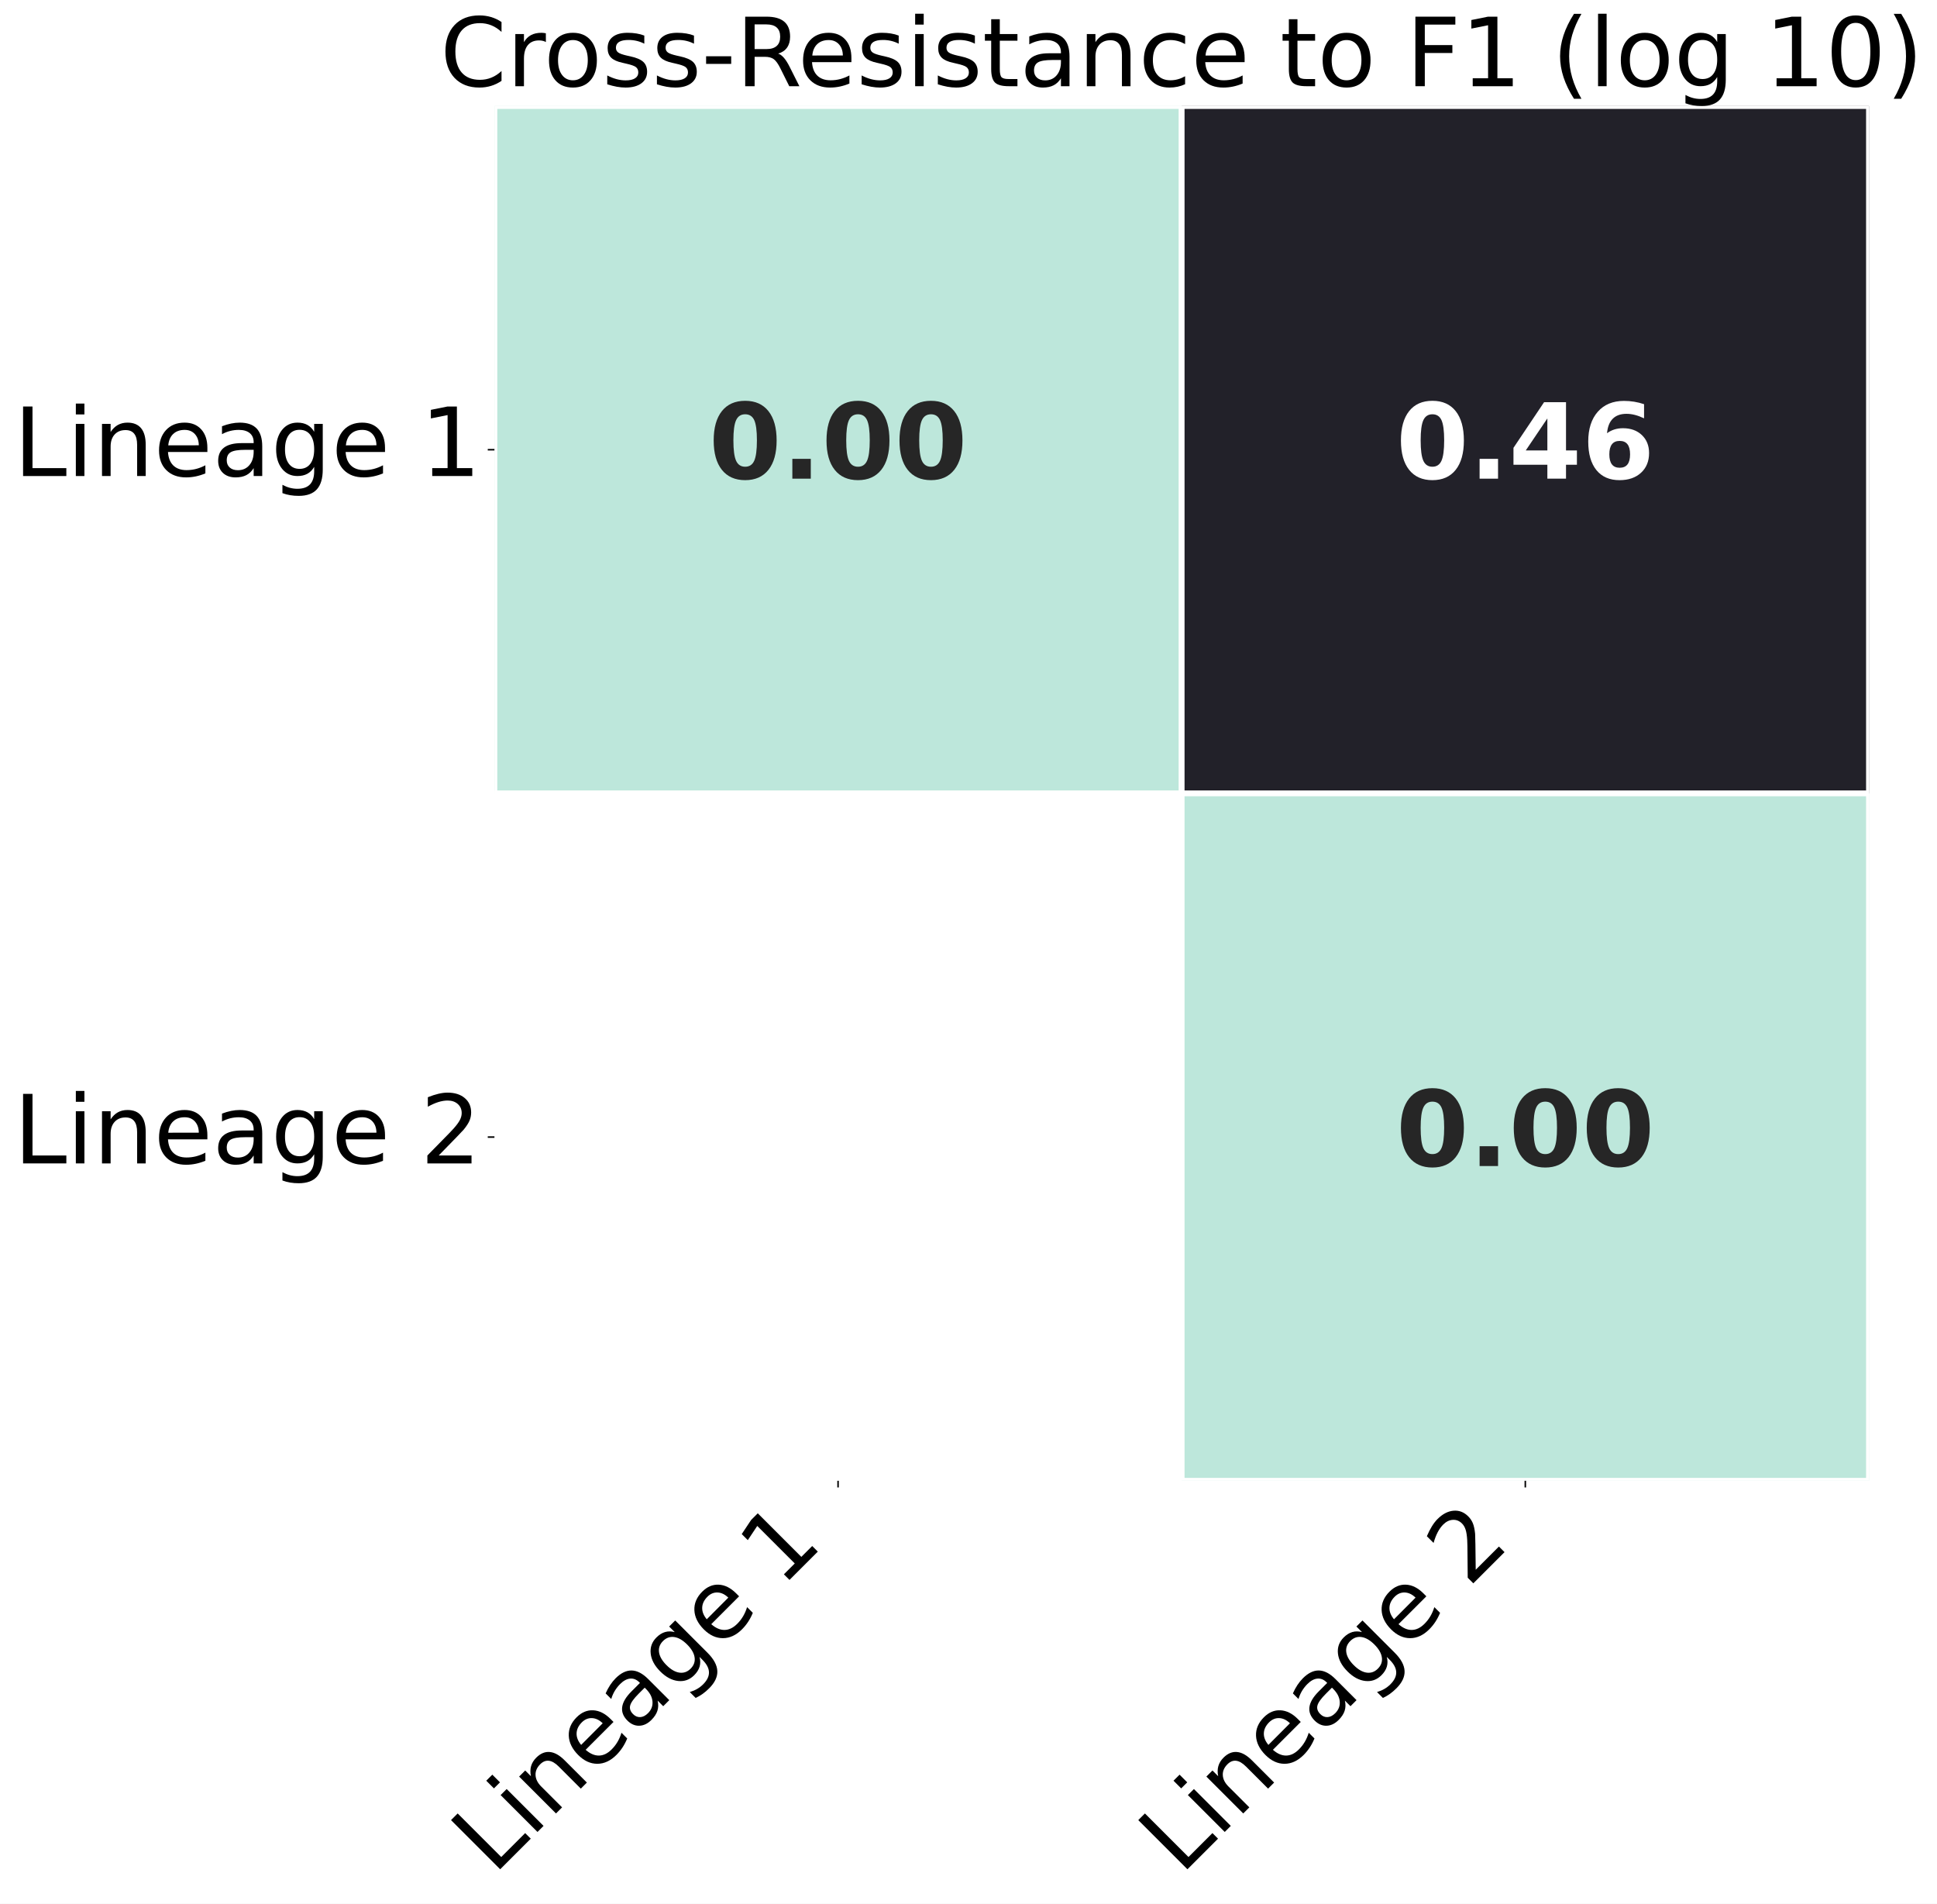
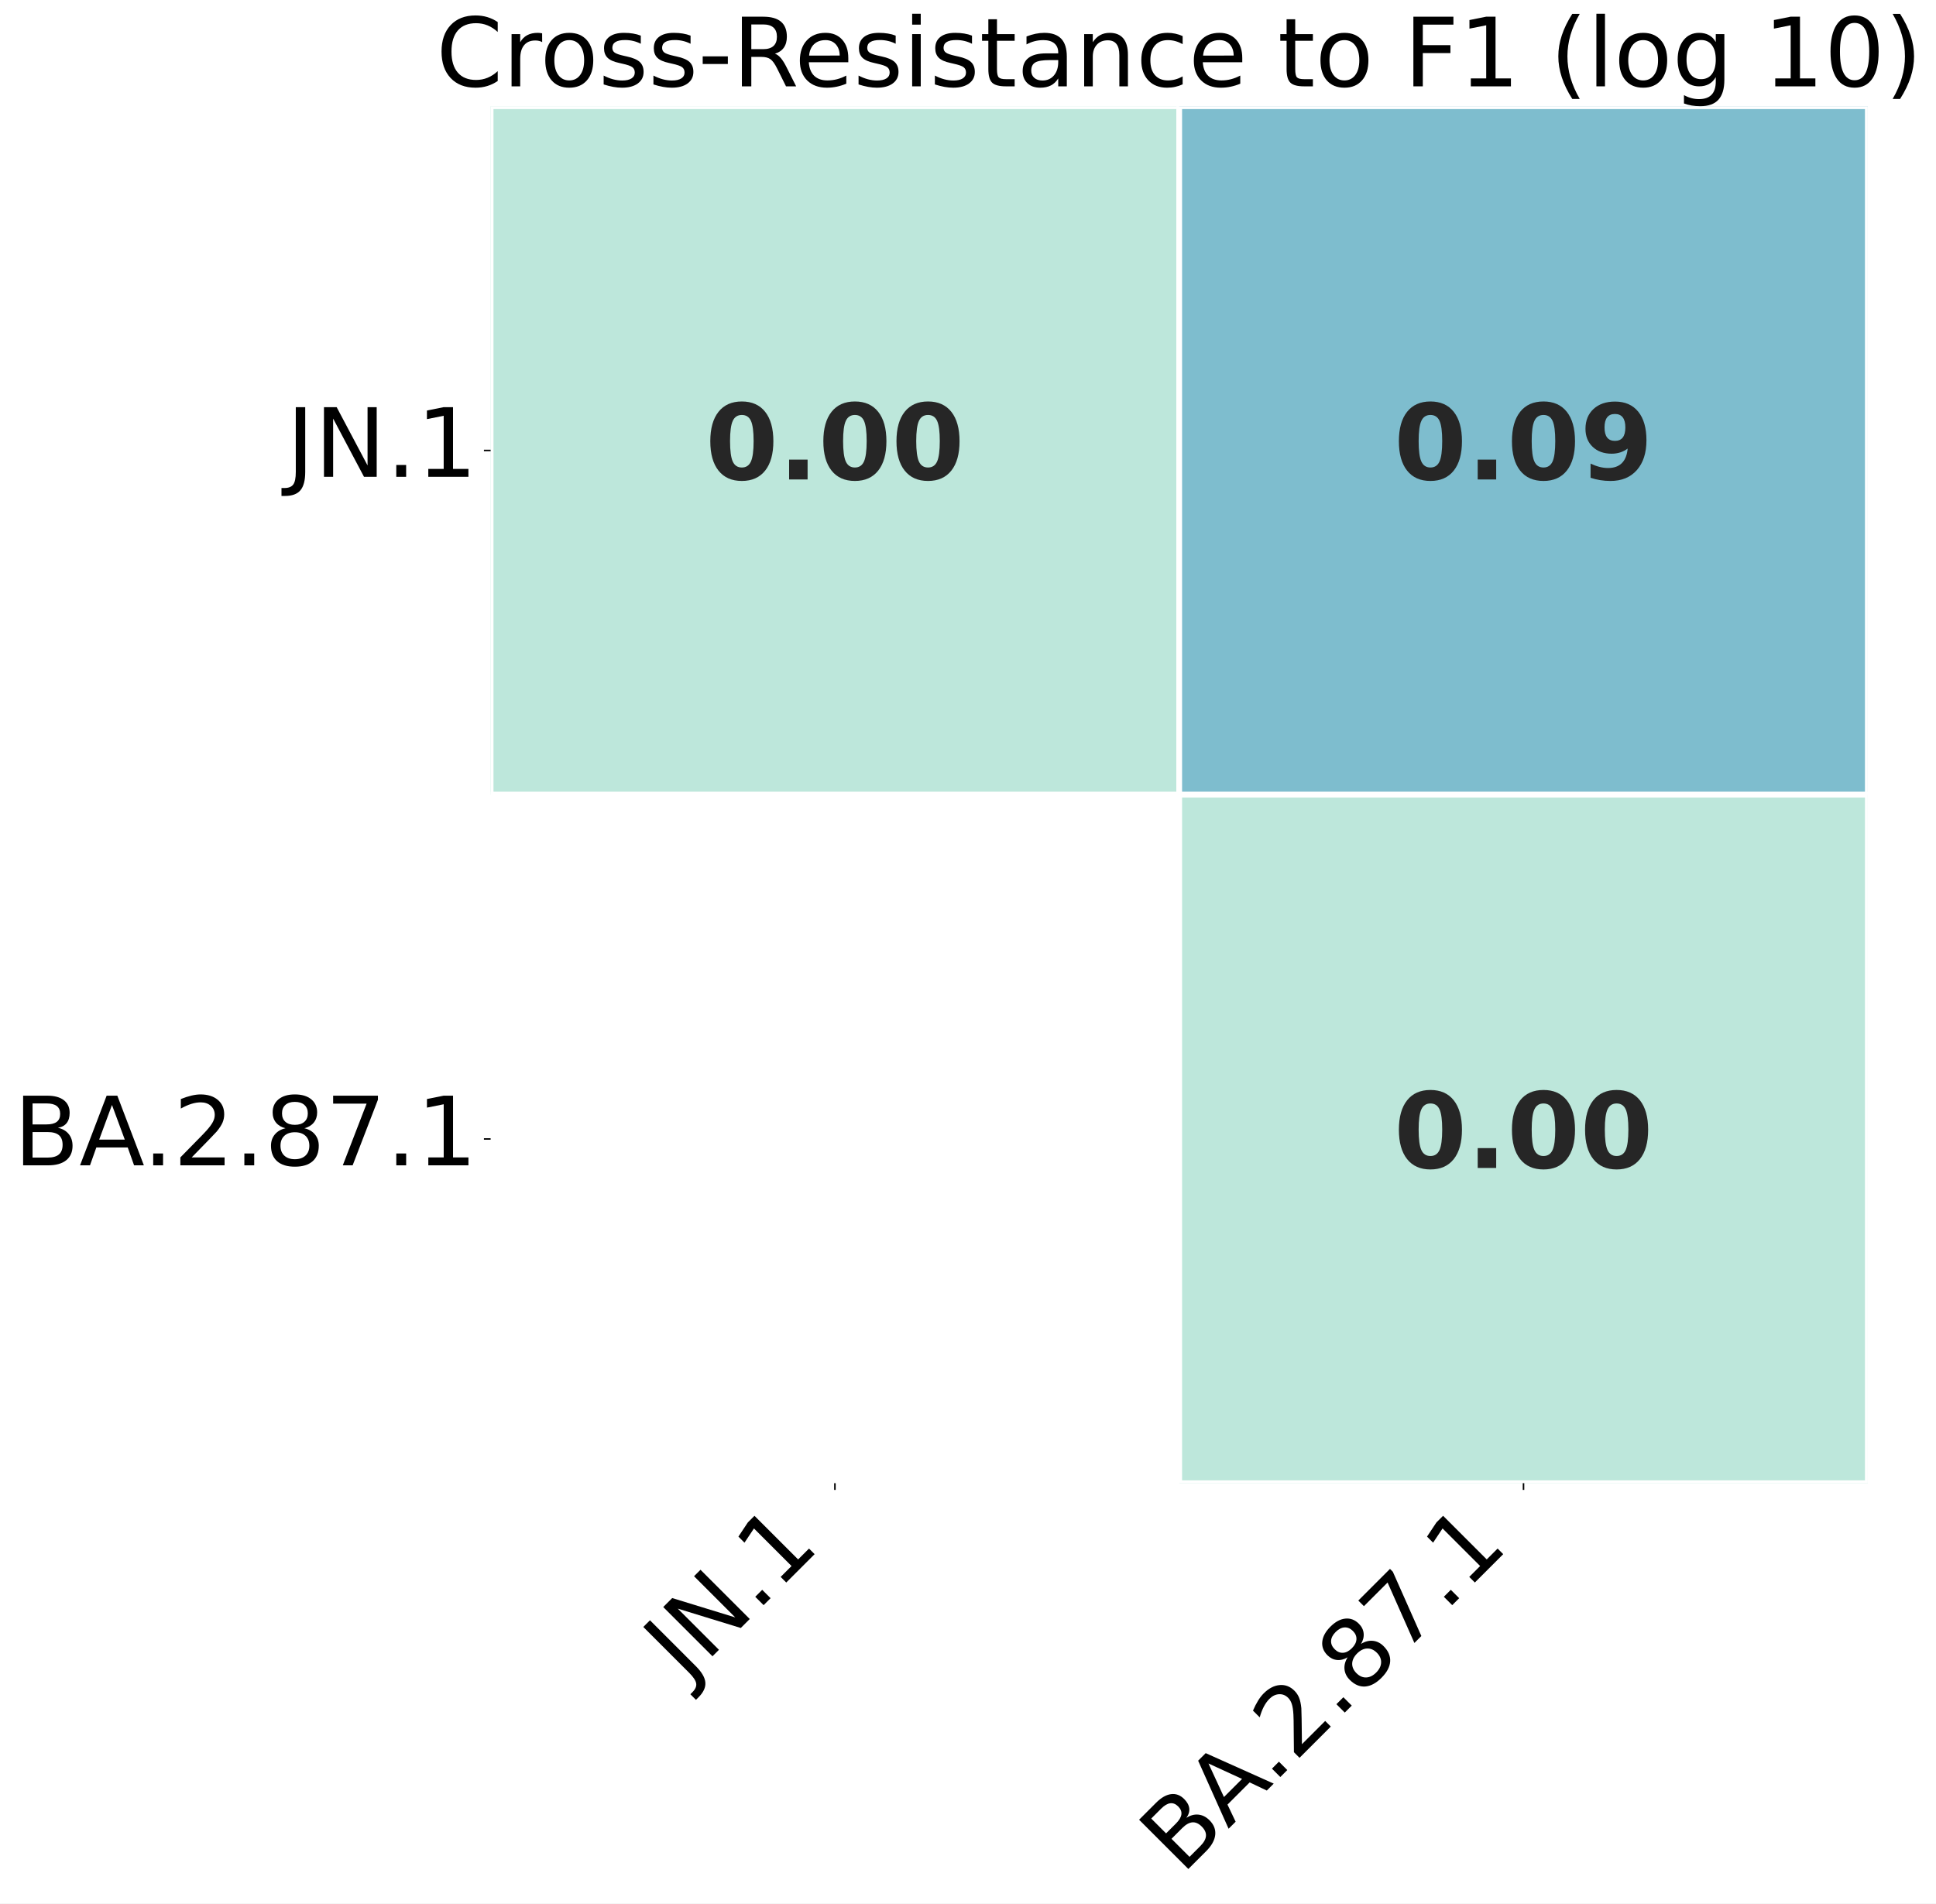
- <svg xmlns="http://www.w3.org/2000/svg" xmlns:xlink="http://www.w3.org/1999/xlink" width="1015.662pt" height="998.008pt" viewBox="0 0 1015.662 998.008" version="1.1">
+ <svg xmlns="http://www.w3.org/2000/svg" xmlns:xlink="http://www.w3.org/1999/xlink" width="1013.162pt" height="996.24pt" viewBox="0 0 1013.162 996.24" version="1.1">
  <defs>
    <style type="text/css">*{stroke-linejoin: round; stroke-linecap: butt}</style>
  </defs>
  <g id="figure_1">
    <g id="patch_1">
-       <path d="M 0 998.008  L 1015.662 998.008  L 1015.662 -0  L 0 -0  z " style="fill: #ffffff" />
+       <path d="M 0 996.24  L 1013.162 996.24  L 1013.162 -0  L 0 -0  z " style="fill: #ffffff" />
    </g>
    <g id="axes_1">
      <g id="patch_2">
-         <path d="M 259.255 776.311  L 979.975 776.311  L 979.975 55.591  L 259.255 55.591  z " style="fill: #ffffff" />
+         <path d="M 256.755 776.311  L 977.475 776.311  L 977.475 55.591  L 256.755 55.591  z " style="fill: #ffffff" />
      </g>
      <g id="QuadMesh_1">
-         <path d="M 259.255 55.591  L 619.615 55.591  L 619.615 415.951  L 259.255 415.951  L 259.255 55.591  " clip-path="url(#p2020a7a3eb)" style="fill: #bde7db; stroke: #ffffff; stroke-width: 3" />
-         <path d="M 619.615 55.591  L 979.975 55.591  L 979.975 415.951  L 619.615 415.951  L 619.615 55.591  " clip-path="url(#p2020a7a3eb)" style="fill: #222129; stroke: #ffffff; stroke-width: 3" />
-         <path d="M 259.255 415.951  L 619.615 415.951  L 619.615 776.311  L 259.255 776.311  L 259.255 415.951  " clip-path="url(#p2020a7a3eb)" style="fill: none; stroke: #ffffff; stroke-width: 3" />
-         <path d="M 619.615 415.951  L 979.975 415.951  L 979.975 776.311  L 619.615 776.311  L 619.615 415.951  " clip-path="url(#p2020a7a3eb)" style="fill: #bde7db; stroke: #ffffff; stroke-width: 3" />
+         <path d="M 256.755 55.591  L 617.115 55.591  L 617.115 415.951  L 256.755 415.951  L 256.755 55.591  " clip-path="url(#p5f165db6b9)" style="fill: #bde7db; stroke: #ffffff; stroke-width: 3" />
+         <path d="M 617.115 55.591  L 977.475 55.591  L 977.475 415.951  L 617.115 415.951  L 617.115 55.591  " clip-path="url(#p5f165db6b9)" style="fill: #7ebdce; stroke: #ffffff; stroke-width: 3" />
+         <path d="M 256.755 415.951  L 617.115 415.951  L 617.115 776.311  L 256.755 776.311  L 256.755 415.951  " clip-path="url(#p5f165db6b9)" style="fill: none; stroke: #ffffff; stroke-width: 3" />
+         <path d="M 617.115 415.951  L 977.475 415.951  L 977.475 776.311  L 617.115 776.311  L 617.115 415.951  " clip-path="url(#p5f165db6b9)" style="fill: #bde7db; stroke: #ffffff; stroke-width: 3" />
      </g>
      <g id="matplotlib.axis_1">
        <g id="xtick_1">
          <g id="line2d_1">
            <defs>
-               <path id="mced4cc26a5" d="M 0 0  L 0 3.5  " style="stroke: #000000; stroke-width: 0.8" />
+               <path id="mf1599b4a34" d="M 0 0  L 0 3.5  " style="stroke: #000000; stroke-width: 0.8" />
            </defs>
            <g>
-               <use xlink:href="#mced4cc26a5" x="439.435" y="776.311" style="stroke: #000000; stroke-width: 0.8" />
+               <use xlink:href="#mf1599b4a34" x="436.935" y="776.311" style="stroke: #000000; stroke-width: 0.8" />
            </g>
          </g>
          <g id="text_1">
-             <g transform="translate(258.8021 983.455) rotate(-45) scale(0.5 -0.5)">
+             <g transform="translate(358.9706 880.7864) rotate(-45) scale(0.5 -0.5)">
              <defs>
-                 <path id="DejaVuSans-4c" d="M 628 4666  L 1259 4666  L 1259 531  L 3531 531  L 3531 0  L 628 0  L 628 4666  z " transform="scale(0.015625)" />
-                 <path id="DejaVuSans-69" d="M 603 3500  L 1178 3500  L 1178 0  L 603 0  L 603 3500  z M 603 4863  L 1178 4863  L 1178 4134  L 603 4134  L 603 4863  z " transform="scale(0.015625)" />
-                 <path id="DejaVuSans-6e" d="M 3513 2113  L 3513 0  L 2938 0  L 2938 2094  Q 2938 2591 2744 2837  Q 2550 3084 2163 3084  Q 1697 3084 1428 2787  Q 1159 2491 1159 1978  L 1159 0  L 581 0  L 581 3500  L 1159 3500  L 1159 2956  Q 1366 3272 1645 3428  Q 1925 3584 2291 3584  Q 2894 3584 3203 3211  Q 3513 2838 3513 2113  z " transform="scale(0.015625)" />
-                 <path id="DejaVuSans-65" d="M 3597 1894  L 3597 1613  L 953 1613  Q 991 1019 1311 708  Q 1631 397 2203 397  Q 2534 397 2845 478  Q 3156 559 3463 722  L 3463 178  Q 3153 47 2828 -22  Q 2503 -91 2169 -91  Q 1331 -91 842 396  Q 353 884 353 1716  Q 353 2575 817 3079  Q 1281 3584 2069 3584  Q 2775 3584 3186 3129  Q 3597 2675 3597 1894  z M 3022 2063  Q 3016 2534 2758 2815  Q 2500 3097 2075 3097  Q 1594 3097 1305 2825  Q 1016 2553 972 2059  L 3022 2063  z " transform="scale(0.015625)" />
-                 <path id="DejaVuSans-61" d="M 2194 1759  Q 1497 1759 1228 1600  Q 959 1441 959 1056  Q 959 750 1161 570  Q 1363 391 1709 391  Q 2188 391 2477 730  Q 2766 1069 2766 1631  L 2766 1759  L 2194 1759  z M 3341 1997  L 3341 0  L 2766 0  L 2766 531  Q 2569 213 2275 61  Q 1981 -91 1556 -91  Q 1019 -91 701 211  Q 384 513 384 1019  Q 384 1609 779 1909  Q 1175 2209 1959 2209  L 2766 2209  L 2766 2266  Q 2766 2663 2505 2880  Q 2244 3097 1772 3097  Q 1472 3097 1187 3025  Q 903 2953 641 2809  L 641 3341  Q 956 3463 1253 3523  Q 1550 3584 1831 3584  Q 2591 3584 2966 3190  Q 3341 2797 3341 1997  z " transform="scale(0.015625)" />
-                 <path id="DejaVuSans-67" d="M 2906 1791  Q 2906 2416 2648 2759  Q 2391 3103 1925 3103  Q 1463 3103 1205 2759  Q 947 2416 947 1791  Q 947 1169 1205 825  Q 1463 481 1925 481  Q 2391 481 2648 825  Q 2906 1169 2906 1791  z M 3481 434  Q 3481 -459 3084 -895  Q 2688 -1331 1869 -1331  Q 1566 -1331 1297 -1286  Q 1028 -1241 775 -1147  L 775 -588  Q 1028 -725 1275 -790  Q 1522 -856 1778 -856  Q 2344 -856 2625 -561  Q 2906 -266 2906 331  L 2906 616  Q 2728 306 2450 153  Q 2172 0 1784 0  Q 1141 0 747 490  Q 353 981 353 1791  Q 353 2603 747 3093  Q 1141 3584 1784 3584  Q 2172 3584 2450 3431  Q 2728 3278 2906 2969  L 2906 3500  L 3481 3500  L 3481 434  z " transform="scale(0.015625)" />
-                 <path id="DejaVuSans-20" transform="scale(0.015625)" />
+                 <path id="DejaVuSans-4a" d="M 628 4666  L 1259 4666  L 1259 325  Q 1259 -519 939 -900  Q 619 -1281 -91 -1281  L -331 -1281  L -331 -750  L -134 -750  Q 284 -750 456 -515  Q 628 -281 628 325  L 628 4666  z " transform="scale(0.015625)" />
+                 <path id="DejaVuSans-4e" d="M 628 4666  L 1478 4666  L 3547 763  L 3547 4666  L 4159 4666  L 4159 0  L 3309 0  L 1241 3903  L 1241 0  L 628 0  L 628 4666  z " transform="scale(0.015625)" />
+                 <path id="DejaVuSans-2e" d="M 684 794  L 1344 794  L 1344 0  L 684 0  L 684 794  z " transform="scale(0.015625)" />
                <path id="DejaVuSans-31" d="M 794 531  L 1825 531  L 1825 4091  L 703 3866  L 703 4441  L 1819 4666  L 2450 4666  L 2450 531  L 3481 531  L 3481 0  L 794 0  L 794 531  z " transform="scale(0.015625)" />
              </defs>
-               <use xlink:href="#DejaVuSans-4c" />
-               <use xlink:href="#DejaVuSans-69" x="55.713" />
-               <use xlink:href="#DejaVuSans-6e" x="83.496" />
-               <use xlink:href="#DejaVuSans-65" x="146.875" />
-               <use xlink:href="#DejaVuSans-61" x="208.398" />
-               <use xlink:href="#DejaVuSans-67" x="269.678" />
-               <use xlink:href="#DejaVuSans-65" x="333.154" />
-               <use xlink:href="#DejaVuSans-20" x="394.678" />
-               <use xlink:href="#DejaVuSans-31" x="426.465" />
+               <use xlink:href="#DejaVuSans-4a" />
+               <use xlink:href="#DejaVuSans-4e" x="29.492" />
+               <use xlink:href="#DejaVuSans-2e" x="104.297" />
+               <use xlink:href="#DejaVuSans-31" x="136.084" />
            </g>
          </g>
        </g>
        <g id="xtick_2">
          <g id="line2d_2">
            <g>
-               <use xlink:href="#mced4cc26a5" x="799.795" y="776.311" style="stroke: #000000; stroke-width: 0.8" />
+               <use xlink:href="#mf1599b4a34" x="797.295" y="776.311" style="stroke: #000000; stroke-width: 0.8" />
            </g>
          </g>
          <g id="text_2">
-             <g transform="translate(619.1621 983.455) rotate(-45) scale(0.5 -0.5)">
+             <g transform="translate(618.4298 981.6872) rotate(-45) scale(0.5 -0.5)">
              <defs>
+                 <path id="DejaVuSans-42" d="M 1259 2228  L 1259 519  L 2272 519  Q 2781 519 3026 730  Q 3272 941 3272 1375  Q 3272 1813 3026 2020  Q 2781 2228 2272 2228  L 1259 2228  z M 1259 4147  L 1259 2741  L 2194 2741  Q 2656 2741 2882 2914  Q 3109 3088 3109 3444  Q 3109 3797 2882 3972  Q 2656 4147 2194 4147  L 1259 4147  z M 628 4666  L 2241 4666  Q 2963 4666 3353 4366  Q 3744 4066 3744 3513  Q 3744 3084 3544 2831  Q 3344 2578 2956 2516  Q 3422 2416 3680 2098  Q 3938 1781 3938 1306  Q 3938 681 3513 340  Q 3088 0 2303 0  L 628 0  L 628 4666  z " transform="scale(0.015625)" />
+                 <path id="DejaVuSans-41" d="M 2188 4044  L 1331 1722  L 3047 1722  L 2188 4044  z M 1831 4666  L 2547 4666  L 4325 0  L 3669 0  L 3244 1197  L 1141 1197  L 716 0  L 50 0  L 1831 4666  z " transform="scale(0.015625)" />
                <path id="DejaVuSans-32" d="M 1228 531  L 3431 531  L 3431 0  L 469 0  L 469 531  Q 828 903 1448 1529  Q 2069 2156 2228 2338  Q 2531 2678 2651 2914  Q 2772 3150 2772 3378  Q 2772 3750 2511 3984  Q 2250 4219 1831 4219  Q 1534 4219 1204 4116  Q 875 4013 500 3803  L 500 4441  Q 881 4594 1212 4672  Q 1544 4750 1819 4750  Q 2544 4750 2975 4387  Q 3406 4025 3406 3419  Q 3406 3131 3298 2873  Q 3191 2616 2906 2266  Q 2828 2175 2409 1742  Q 1991 1309 1228 531  z " transform="scale(0.015625)" />
+                 <path id="DejaVuSans-38" d="M 2034 2216  Q 1584 2216 1326 1975  Q 1069 1734 1069 1313  Q 1069 891 1326 650  Q 1584 409 2034 409  Q 2484 409 2743 651  Q 3003 894 3003 1313  Q 3003 1734 2745 1975  Q 2488 2216 2034 2216  z M 1403 2484  Q 997 2584 770 2862  Q 544 3141 544 3541  Q 544 4100 942 4425  Q 1341 4750 2034 4750  Q 2731 4750 3128 4425  Q 3525 4100 3525 3541  Q 3525 3141 3298 2862  Q 3072 2584 2669 2484  Q 3125 2378 3379 2068  Q 3634 1759 3634 1313  Q 3634 634 3220 271  Q 2806 -91 2034 -91  Q 1263 -91 848 271  Q 434 634 434 1313  Q 434 1759 690 2068  Q 947 2378 1403 2484  z M 1172 3481  Q 1172 3119 1398 2916  Q 1625 2713 2034 2713  Q 2441 2713 2670 2916  Q 2900 3119 2900 3481  Q 2900 3844 2670 4047  Q 2441 4250 2034 4250  Q 1625 4250 1398 4047  Q 1172 3844 1172 3481  z " transform="scale(0.015625)" />
+                 <path id="DejaVuSans-37" d="M 525 4666  L 3525 4666  L 3525 4397  L 1831 0  L 1172 0  L 2766 4134  L 525 4134  L 525 4666  z " transform="scale(0.015625)" />
              </defs>
-               <use xlink:href="#DejaVuSans-4c" />
-               <use xlink:href="#DejaVuSans-69" x="55.713" />
-               <use xlink:href="#DejaVuSans-6e" x="83.496" />
-               <use xlink:href="#DejaVuSans-65" x="146.875" />
-               <use xlink:href="#DejaVuSans-61" x="208.398" />
-               <use xlink:href="#DejaVuSans-67" x="269.678" />
-               <use xlink:href="#DejaVuSans-65" x="333.154" />
-               <use xlink:href="#DejaVuSans-20" x="394.678" />
-               <use xlink:href="#DejaVuSans-32" x="426.465" />
+               <use xlink:href="#DejaVuSans-42" />
+               <use xlink:href="#DejaVuSans-41" x="68.604" />
+               <use xlink:href="#DejaVuSans-2e" x="135.262" />
+               <use xlink:href="#DejaVuSans-32" x="167.049" />
+               <use xlink:href="#DejaVuSans-2e" x="230.672" />
+               <use xlink:href="#DejaVuSans-38" x="262.459" />
+               <use xlink:href="#DejaVuSans-37" x="326.082" />
+               <use xlink:href="#DejaVuSans-2e" x="389.705" />
+               <use xlink:href="#DejaVuSans-31" x="421.492" />
            </g>
          </g>
        </g>
      </g>
      <g id="matplotlib.axis_2">
        <g id="ytick_1">
          <g id="line2d_3">
            <defs>
-               <path id="me16498909c" d="M 0 0  L -3.5 0  " style="stroke: #000000; stroke-width: 0.8" />
+               <path id="m5032b6cc69" d="M 0 0  L -3.5 0  " style="stroke: #000000; stroke-width: 0.8" />
            </defs>
            <g>
-               <use xlink:href="#me16498909c" x="259.255" y="235.771" style="stroke: #000000; stroke-width: 0.8" />
+               <use xlink:href="#m5032b6cc69" x="256.755" y="235.771" style="stroke: #000000; stroke-width: 0.8" />
            </g>
          </g>
          <g id="text_3">
-             <g transform="translate(7.2 249.5675) scale(0.5 -0.5)">
-               <use xlink:href="#DejaVuSans-4c" />
-               <use xlink:href="#DejaVuSans-69" x="55.713" />
-               <use xlink:href="#DejaVuSans-6e" x="83.496" />
-               <use xlink:href="#DejaVuSans-65" x="146.875" />
-               <use xlink:href="#DejaVuSans-61" x="208.398" />
-               <use xlink:href="#DejaVuSans-67" x="269.678" />
-               <use xlink:href="#DejaVuSans-65" x="333.154" />
-               <use xlink:href="#DejaVuSans-20" x="394.678" />
-               <use xlink:href="#DejaVuSans-31" x="426.465" />
+             <g transform="translate(149.8953 249.5675) scale(0.5 -0.5)">
+               <use xlink:href="#DejaVuSans-4a" />
+               <use xlink:href="#DejaVuSans-4e" x="29.492" />
+               <use xlink:href="#DejaVuSans-2e" x="104.297" />
+               <use xlink:href="#DejaVuSans-31" x="136.084" />
            </g>
          </g>
        </g>
        <g id="ytick_2">
          <g id="line2d_4">
            <g>
-               <use xlink:href="#me16498909c" x="259.255" y="596.131" style="stroke: #000000; stroke-width: 0.8" />
+               <use xlink:href="#m5032b6cc69" x="256.755" y="596.131" style="stroke: #000000; stroke-width: 0.8" />
            </g>
          </g>
          <g id="text_4">
            <g transform="translate(7.2 609.9275) scale(0.5 -0.5)">
-               <use xlink:href="#DejaVuSans-4c" />
-               <use xlink:href="#DejaVuSans-69" x="55.713" />
-               <use xlink:href="#DejaVuSans-6e" x="83.496" />
-               <use xlink:href="#DejaVuSans-65" x="146.875" />
-               <use xlink:href="#DejaVuSans-61" x="208.398" />
-               <use xlink:href="#DejaVuSans-67" x="269.678" />
-               <use xlink:href="#DejaVuSans-65" x="333.154" />
-               <use xlink:href="#DejaVuSans-20" x="394.678" />
-               <use xlink:href="#DejaVuSans-32" x="426.465" />
+               <use xlink:href="#DejaVuSans-42" />
+               <use xlink:href="#DejaVuSans-41" x="68.604" />
+               <use xlink:href="#DejaVuSans-2e" x="135.262" />
+               <use xlink:href="#DejaVuSans-32" x="167.049" />
+               <use xlink:href="#DejaVuSans-2e" x="230.672" />
+               <use xlink:href="#DejaVuSans-38" x="262.459" />
+               <use xlink:href="#DejaVuSans-37" x="326.082" />
+               <use xlink:href="#DejaVuSans-2e" x="389.705" />
+               <use xlink:href="#DejaVuSans-31" x="421.492" />
            </g>
          </g>
        </g>
      </g>
      <g id="text_5">
-         <g style="fill: #262626" transform="translate(371.587 250.9472) scale(0.55 -0.55)">
+         <g style="fill: #262626" transform="translate(369.087 250.9472) scale(0.55 -0.55)">
          <defs>
            <path id="DejaVuSans-Bold-30" d="M 2944 2338  Q 2944 3213 2780 3570  Q 2616 3928 2228 3928  Q 1841 3928 1675 3570  Q 1509 3213 1509 2338  Q 1509 1453 1675 1090  Q 1841 728 2228 728  Q 2613 728 2778 1090  Q 2944 1453 2944 2338  z M 4147 2328  Q 4147 1169 3647 539  Q 3147 -91 2228 -91  Q 1306 -91 806 539  Q 306 1169 306 2328  Q 306 3491 806 4120  Q 1306 4750 2228 4750  Q 3147 4750 3647 4120  Q 4147 3491 4147 2328  z " transform="scale(0.015625)" />
            <path id="DejaVuSans-Bold-2e" d="M 653 1209  L 1778 1209  L 1778 0  L 653 0  L 653 1209  z " transform="scale(0.015625)" />
          </defs>
          <use xlink:href="#DejaVuSans-Bold-30" />
          <use xlink:href="#DejaVuSans-Bold-2e" x="69.58" />
          <use xlink:href="#DejaVuSans-Bold-30" x="107.568" />
          <use xlink:href="#DejaVuSans-Bold-30" x="177.148" />
        </g>
      </g>
      <g id="text_6">
-         <g style="fill: #ffffff" transform="translate(731.947 250.9472) scale(0.55 -0.55)">
+         <g style="fill: #262626" transform="translate(729.447 250.9472) scale(0.55 -0.55)">
          <defs>
-             <path id="DejaVuSans-Bold-34" d="M 2356 3675  L 1038 1722  L 2356 1722  L 2356 3675  z M 2156 4666  L 3494 4666  L 3494 1722  L 4159 1722  L 4159 850  L 3494 850  L 3494 0  L 2356 0  L 2356 850  L 288 850  L 288 1881  L 2156 4666  z " transform="scale(0.015625)" />
-             <path id="DejaVuSans-Bold-36" d="M 2316 2303  Q 2000 2303 1842 2098  Q 1684 1894 1684 1484  Q 1684 1075 1842 870  Q 2000 666 2316 666  Q 2634 666 2792 870  Q 2950 1075 2950 1484  Q 2950 1894 2792 2098  Q 2634 2303 2316 2303  z M 3803 4544  L 3803 3681  Q 3506 3822 3243 3889  Q 2981 3956 2731 3956  Q 2194 3956 1894 3657  Q 1594 3359 1544 2772  Q 1750 2925 1990 3001  Q 2231 3078 2516 3078  Q 3231 3078 3670 2659  Q 4109 2241 4109 1563  Q 4109 813 3618 361  Q 3128 -91 2303 -91  Q 1394 -91 895 523  Q 397 1138 397 2266  Q 397 3422 980 4083  Q 1563 4744 2578 4744  Q 2900 4744 3203 4694  Q 3506 4644 3803 4544  z " transform="scale(0.015625)" />
+             <path id="DejaVuSans-Bold-39" d="M 641 103  L 641 966  Q 928 831 1190 764  Q 1453 697 1709 697  Q 2247 697 2547 995  Q 2847 1294 2900 1881  Q 2688 1725 2447 1647  Q 2206 1569 1925 1569  Q 1209 1569 770 1986  Q 331 2403 331 3084  Q 331 3838 820 4291  Q 1309 4744 2131 4744  Q 3044 4744 3544 4128  Q 4044 3513 4044 2388  Q 4044 1231 3459 570  Q 2875 -91 1856 -91  Q 1528 -91 1228 -42  Q 928 6 641 103  z M 2125 2350  Q 2441 2350 2600 2554  Q 2759 2759 2759 3169  Q 2759 3575 2600 3781  Q 2441 3988 2125 3988  Q 1809 3988 1650 3781  Q 1491 3575 1491 3169  Q 1491 2759 1650 2554  Q 1809 2350 2125 2350  z " transform="scale(0.015625)" />
          </defs>
          <use xlink:href="#DejaVuSans-Bold-30" />
          <use xlink:href="#DejaVuSans-Bold-2e" x="69.58" />
-           <use xlink:href="#DejaVuSans-Bold-34" x="107.568" />
-           <use xlink:href="#DejaVuSans-Bold-36" x="177.148" />
+           <use xlink:href="#DejaVuSans-Bold-30" x="107.568" />
+           <use xlink:href="#DejaVuSans-Bold-39" x="177.148" />
        </g>
      </g>
      <g id="text_7">
-         <g style="fill: #262626" transform="translate(731.947 611.3072) scale(0.55 -0.55)">
+         <g style="fill: #262626" transform="translate(729.447 611.3072) scale(0.55 -0.55)">
          <use xlink:href="#DejaVuSans-Bold-30" />
          <use xlink:href="#DejaVuSans-Bold-2e" x="69.58" />
          <use xlink:href="#DejaVuSans-Bold-30" x="107.568" />
          <use xlink:href="#DejaVuSans-Bold-30" x="177.148" />
        </g>
      </g>
      <g id="text_8">
-         <g transform="translate(230.767 45.19219) scale(0.5 -0.5)">
+         <g transform="translate(228.267 45.19219) scale(0.5 -0.5)">
          <defs>
            <path id="DejaVuSans-43" d="M 4122 4306  L 4122 3641  Q 3803 3938 3442 4084  Q 3081 4231 2675 4231  Q 1875 4231 1450 3742  Q 1025 3253 1025 2328  Q 1025 1406 1450 917  Q 1875 428 2675 428  Q 3081 428 3442 575  Q 3803 722 4122 1019  L 4122 359  Q 3791 134 3420 21  Q 3050 -91 2638 -91  Q 1578 -91 968 557  Q 359 1206 359 2328  Q 359 3453 968 4101  Q 1578 4750 2638 4750  Q 3056 4750 3426 4639  Q 3797 4528 4122 4306  z " transform="scale(0.015625)" />
            <path id="DejaVuSans-72" d="M 2631 2963  Q 2534 3019 2420 3045  Q 2306 3072 2169 3072  Q 1681 3072 1420 2755  Q 1159 2438 1159 1844  L 1159 0  L 581 0  L 581 3500  L 1159 3500  L 1159 2956  Q 1341 3275 1631 3429  Q 1922 3584 2338 3584  Q 2397 3584 2469 3576  Q 2541 3569 2628 3553  L 2631 2963  z " transform="scale(0.015625)" />
            <path id="DejaVuSans-6f" d="M 1959 3097  Q 1497 3097 1228 2736  Q 959 2375 959 1747  Q 959 1119 1226 758  Q 1494 397 1959 397  Q 2419 397 2687 759  Q 2956 1122 2956 1747  Q 2956 2369 2687 2733  Q 2419 3097 1959 3097  z M 1959 3584  Q 2709 3584 3137 3096  Q 3566 2609 3566 1747  Q 3566 888 3137 398  Q 2709 -91 1959 -91  Q 1206 -91 779 398  Q 353 888 353 1747  Q 353 2609 779 3096  Q 1206 3584 1959 3584  z " transform="scale(0.015625)" />
            <path id="DejaVuSans-73" d="M 2834 3397  L 2834 2853  Q 2591 2978 2328 3040  Q 2066 3103 1784 3103  Q 1356 3103 1142 2972  Q 928 2841 928 2578  Q 928 2378 1081 2264  Q 1234 2150 1697 2047  L 1894 2003  Q 2506 1872 2764 1633  Q 3022 1394 3022 966  Q 3022 478 2636 193  Q 2250 -91 1575 -91  Q 1294 -91 989 -36  Q 684 19 347 128  L 347 722  Q 666 556 975 473  Q 1284 391 1588 391  Q 1994 391 2212 530  Q 2431 669 2431 922  Q 2431 1156 2273 1281  Q 2116 1406 1581 1522  L 1381 1569  Q 847 1681 609 1914  Q 372 2147 372 2553  Q 372 3047 722 3315  Q 1072 3584 1716 3584  Q 2034 3584 2315 3537  Q 2597 3491 2834 3397  z " transform="scale(0.015625)" />
            <path id="DejaVuSans-2d" d="M 313 2009  L 1997 2009  L 1997 1497  L 313 1497  L 313 2009  z " transform="scale(0.015625)" />
            <path id="DejaVuSans-52" d="M 2841 2188  Q 3044 2119 3236 1894  Q 3428 1669 3622 1275  L 4263 0  L 3584 0  L 2988 1197  Q 2756 1666 2539 1819  Q 2322 1972 1947 1972  L 1259 1972  L 1259 0  L 628 0  L 628 4666  L 2053 4666  Q 2853 4666 3247 4331  Q 3641 3997 3641 3322  Q 3641 2881 3436 2590  Q 3231 2300 2841 2188  z M 1259 4147  L 1259 2491  L 2053 2491  Q 2509 2491 2742 2702  Q 2975 2913 2975 3322  Q 2975 3731 2742 3939  Q 2509 4147 2053 4147  L 1259 4147  z " transform="scale(0.015625)" />
+             <path id="DejaVuSans-65" d="M 3597 1894  L 3597 1613  L 953 1613  Q 991 1019 1311 708  Q 1631 397 2203 397  Q 2534 397 2845 478  Q 3156 559 3463 722  L 3463 178  Q 3153 47 2828 -22  Q 2503 -91 2169 -91  Q 1331 -91 842 396  Q 353 884 353 1716  Q 353 2575 817 3079  Q 1281 3584 2069 3584  Q 2775 3584 3186 3129  Q 3597 2675 3597 1894  z M 3022 2063  Q 3016 2534 2758 2815  Q 2500 3097 2075 3097  Q 1594 3097 1305 2825  Q 1016 2553 972 2059  L 3022 2063  z " transform="scale(0.015625)" />
+             <path id="DejaVuSans-69" d="M 603 3500  L 1178 3500  L 1178 0  L 603 0  L 603 3500  z M 603 4863  L 1178 4863  L 1178 4134  L 603 4134  L 603 4863  z " transform="scale(0.015625)" />
            <path id="DejaVuSans-74" d="M 1172 4494  L 1172 3500  L 2356 3500  L 2356 3053  L 1172 3053  L 1172 1153  Q 1172 725 1289 603  Q 1406 481 1766 481  L 2356 481  L 2356 0  L 1766 0  Q 1100 0 847 248  Q 594 497 594 1153  L 594 3053  L 172 3053  L 172 3500  L 594 3500  L 594 4494  L 1172 4494  z " transform="scale(0.015625)" />
+             <path id="DejaVuSans-61" d="M 2194 1759  Q 1497 1759 1228 1600  Q 959 1441 959 1056  Q 959 750 1161 570  Q 1363 391 1709 391  Q 2188 391 2477 730  Q 2766 1069 2766 1631  L 2766 1759  L 2194 1759  z M 3341 1997  L 3341 0  L 2766 0  L 2766 531  Q 2569 213 2275 61  Q 1981 -91 1556 -91  Q 1019 -91 701 211  Q 384 513 384 1019  Q 384 1609 779 1909  Q 1175 2209 1959 2209  L 2766 2209  L 2766 2266  Q 2766 2663 2505 2880  Q 2244 3097 1772 3097  Q 1472 3097 1187 3025  Q 903 2953 641 2809  L 641 3341  Q 956 3463 1253 3523  Q 1550 3584 1831 3584  Q 2591 3584 2966 3190  Q 3341 2797 3341 1997  z " transform="scale(0.015625)" />
+             <path id="DejaVuSans-6e" d="M 3513 2113  L 3513 0  L 2938 0  L 2938 2094  Q 2938 2591 2744 2837  Q 2550 3084 2163 3084  Q 1697 3084 1428 2787  Q 1159 2491 1159 1978  L 1159 0  L 581 0  L 581 3500  L 1159 3500  L 1159 2956  Q 1366 3272 1645 3428  Q 1925 3584 2291 3584  Q 2894 3584 3203 3211  Q 3513 2838 3513 2113  z " transform="scale(0.015625)" />
            <path id="DejaVuSans-63" d="M 3122 3366  L 3122 2828  Q 2878 2963 2633 3030  Q 2388 3097 2138 3097  Q 1578 3097 1268 2742  Q 959 2388 959 1747  Q 959 1106 1268 751  Q 1578 397 2138 397  Q 2388 397 2633 464  Q 2878 531 3122 666  L 3122 134  Q 2881 22 2623 -34  Q 2366 -91 2075 -91  Q 1284 -91 818 406  Q 353 903 353 1747  Q 353 2603 823 3093  Q 1294 3584 2113 3584  Q 2378 3584 2631 3529  Q 2884 3475 3122 3366  z " transform="scale(0.015625)" />
+             <path id="DejaVuSans-20" transform="scale(0.015625)" />
            <path id="DejaVuSans-46" d="M 628 4666  L 3309 4666  L 3309 4134  L 1259 4134  L 1259 2759  L 3109 2759  L 3109 2228  L 1259 2228  L 1259 0  L 628 0  L 628 4666  z " transform="scale(0.015625)" />
            <path id="DejaVuSans-28" d="M 1984 4856  Q 1566 4138 1362 3434  Q 1159 2731 1159 2009  Q 1159 1288 1364 580  Q 1569 -128 1984 -844  L 1484 -844  Q 1016 -109 783 600  Q 550 1309 550 2009  Q 550 2706 781 3412  Q 1013 4119 1484 4856  L 1984 4856  z " transform="scale(0.015625)" />
            <path id="DejaVuSans-6c" d="M 603 4863  L 1178 4863  L 1178 0  L 603 0  L 603 4863  z " transform="scale(0.015625)" />
+             <path id="DejaVuSans-67" d="M 2906 1791  Q 2906 2416 2648 2759  Q 2391 3103 1925 3103  Q 1463 3103 1205 2759  Q 947 2416 947 1791  Q 947 1169 1205 825  Q 1463 481 1925 481  Q 2391 481 2648 825  Q 2906 1169 2906 1791  z M 3481 434  Q 3481 -459 3084 -895  Q 2688 -1331 1869 -1331  Q 1566 -1331 1297 -1286  Q 1028 -1241 775 -1147  L 775 -588  Q 1028 -725 1275 -790  Q 1522 -856 1778 -856  Q 2344 -856 2625 -561  Q 2906 -266 2906 331  L 2906 616  Q 2728 306 2450 153  Q 2172 0 1784 0  Q 1141 0 747 490  Q 353 981 353 1791  Q 353 2603 747 3093  Q 1141 3584 1784 3584  Q 2172 3584 2450 3431  Q 2728 3278 2906 2969  L 2906 3500  L 3481 3500  L 3481 434  z " transform="scale(0.015625)" />
            <path id="DejaVuSans-30" d="M 2034 4250  Q 1547 4250 1301 3770  Q 1056 3291 1056 2328  Q 1056 1369 1301 889  Q 1547 409 2034 409  Q 2525 409 2770 889  Q 3016 1369 3016 2328  Q 3016 3291 2770 3770  Q 2525 4250 2034 4250  z M 2034 4750  Q 2819 4750 3233 4129  Q 3647 3509 3647 2328  Q 3647 1150 3233 529  Q 2819 -91 2034 -91  Q 1250 -91 836 529  Q 422 1150 422 2328  Q 422 3509 836 4129  Q 1250 4750 2034 4750  z " transform="scale(0.015625)" />
            <path id="DejaVuSans-29" d="M 513 4856  L 1013 4856  Q 1481 4119 1714 3412  Q 1947 2706 1947 2009  Q 1947 1309 1714 600  Q 1481 -109 1013 -844  L 513 -844  Q 928 -128 1133 580  Q 1338 1288 1338 2009  Q 1338 2731 1133 3434  Q 928 4138 513 4856  z " transform="scale(0.015625)" />
          </defs>
          <use xlink:href="#DejaVuSans-43" />
          <use xlink:href="#DejaVuSans-72" x="69.824" />
          <use xlink:href="#DejaVuSans-6f" x="108.688" />
          <use xlink:href="#DejaVuSans-73" x="169.869" />
          <use xlink:href="#DejaVuSans-73" x="221.969" />
          <use xlink:href="#DejaVuSans-2d" x="274.068" />
          <use xlink:href="#DejaVuSans-52" x="310.152" />
          <use xlink:href="#DejaVuSans-65" x="375.135" />
          <use xlink:href="#DejaVuSans-73" x="436.658" />
          <use xlink:href="#DejaVuSans-69" x="488.758" />
          <use xlink:href="#DejaVuSans-73" x="516.541" />
          <use xlink:href="#DejaVuSans-74" x="568.641" />
          <use xlink:href="#DejaVuSans-61" x="607.85" />
          <use xlink:href="#DejaVuSans-6e" x="669.129" />
          <use xlink:href="#DejaVuSans-63" x="732.508" />
          <use xlink:href="#DejaVuSans-65" x="787.488" />
          <use xlink:href="#DejaVuSans-20" x="849.012" />
          <use xlink:href="#DejaVuSans-74" x="880.799" />
          <use xlink:href="#DejaVuSans-6f" x="920.008" />
          <use xlink:href="#DejaVuSans-20" x="981.189" />
          <use xlink:href="#DejaVuSans-46" x="1012.977" />
          <use xlink:href="#DejaVuSans-31" x="1070.496" />
          <use xlink:href="#DejaVuSans-20" x="1134.119" />
          <use xlink:href="#DejaVuSans-28" x="1165.906" />
          <use xlink:href="#DejaVuSans-6c" x="1204.92" />
          <use xlink:href="#DejaVuSans-6f" x="1232.703" />
          <use xlink:href="#DejaVuSans-67" x="1293.885" />
          <use xlink:href="#DejaVuSans-20" x="1357.361" />
          <use xlink:href="#DejaVuSans-31" x="1389.148" />
          <use xlink:href="#DejaVuSans-30" x="1452.771" />
          <use xlink:href="#DejaVuSans-29" x="1516.395" />
        </g>
      </g>
    </g>
  </g>
  <defs>
-     <clipPath id="p2020a7a3eb">
-       <rect x="259.255" y="55.591" width="720.72" height="720.72" />
+     <clipPath id="p5f165db6b9">
+       <rect x="256.755" y="55.591" width="720.72" height="720.72" />
    </clipPath>
  </defs>
</svg>
